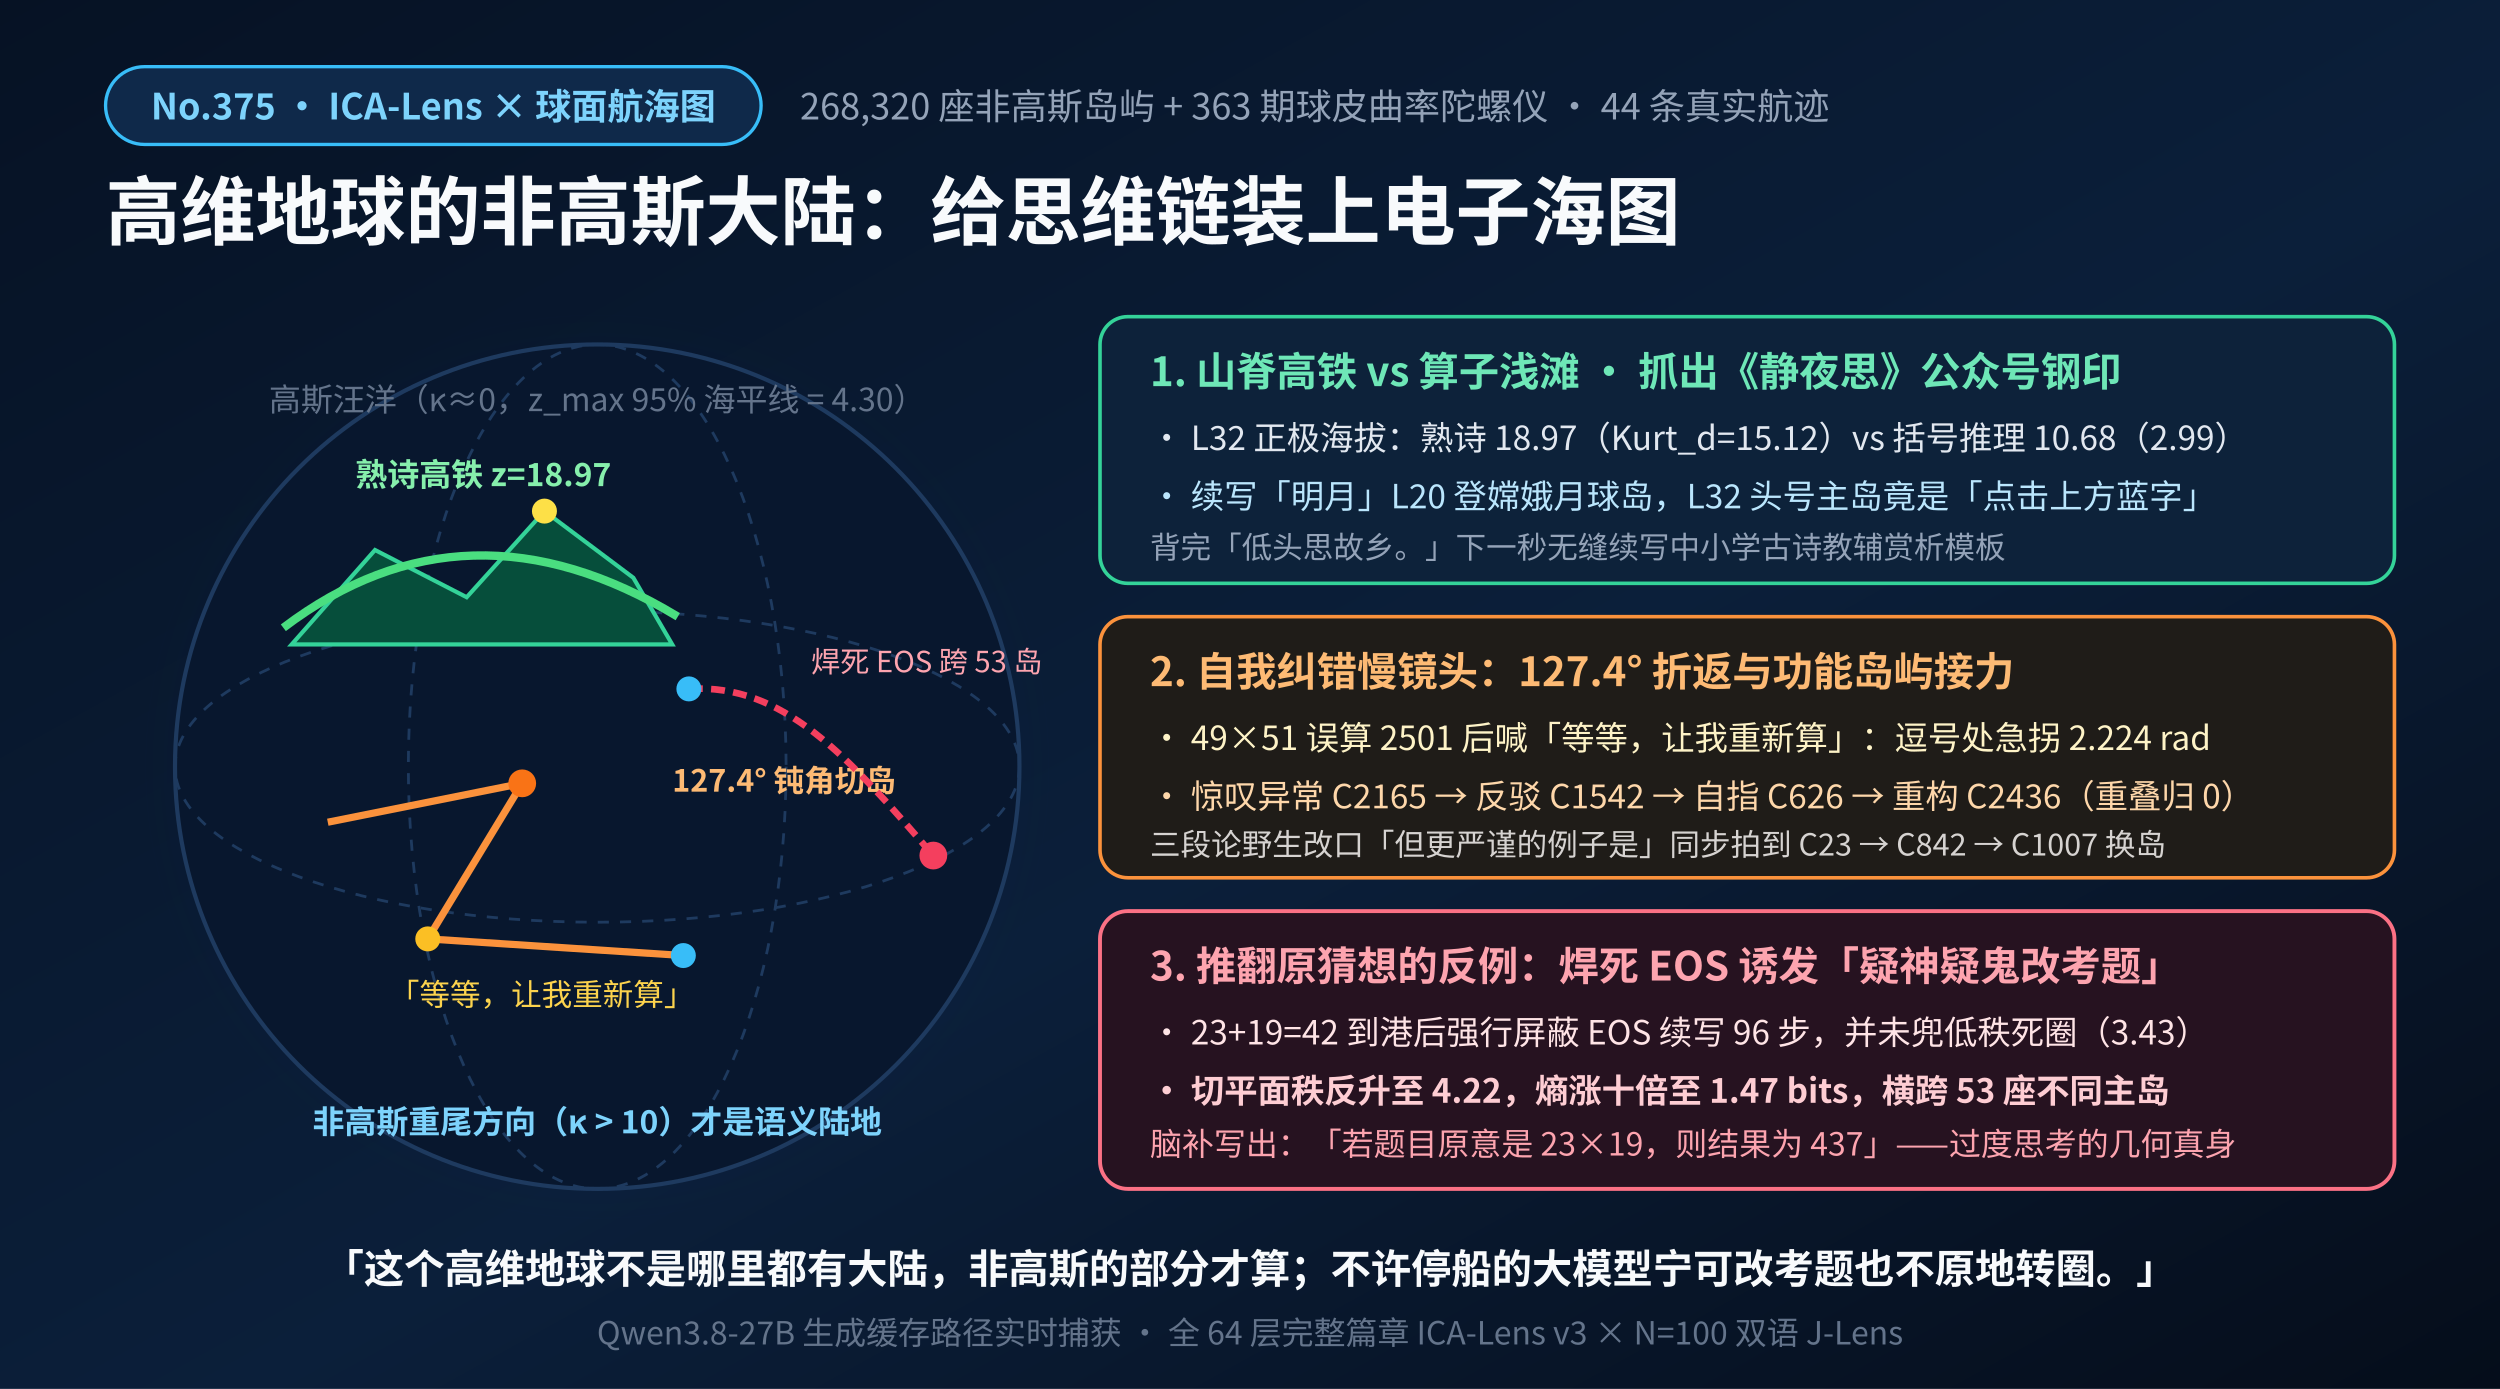
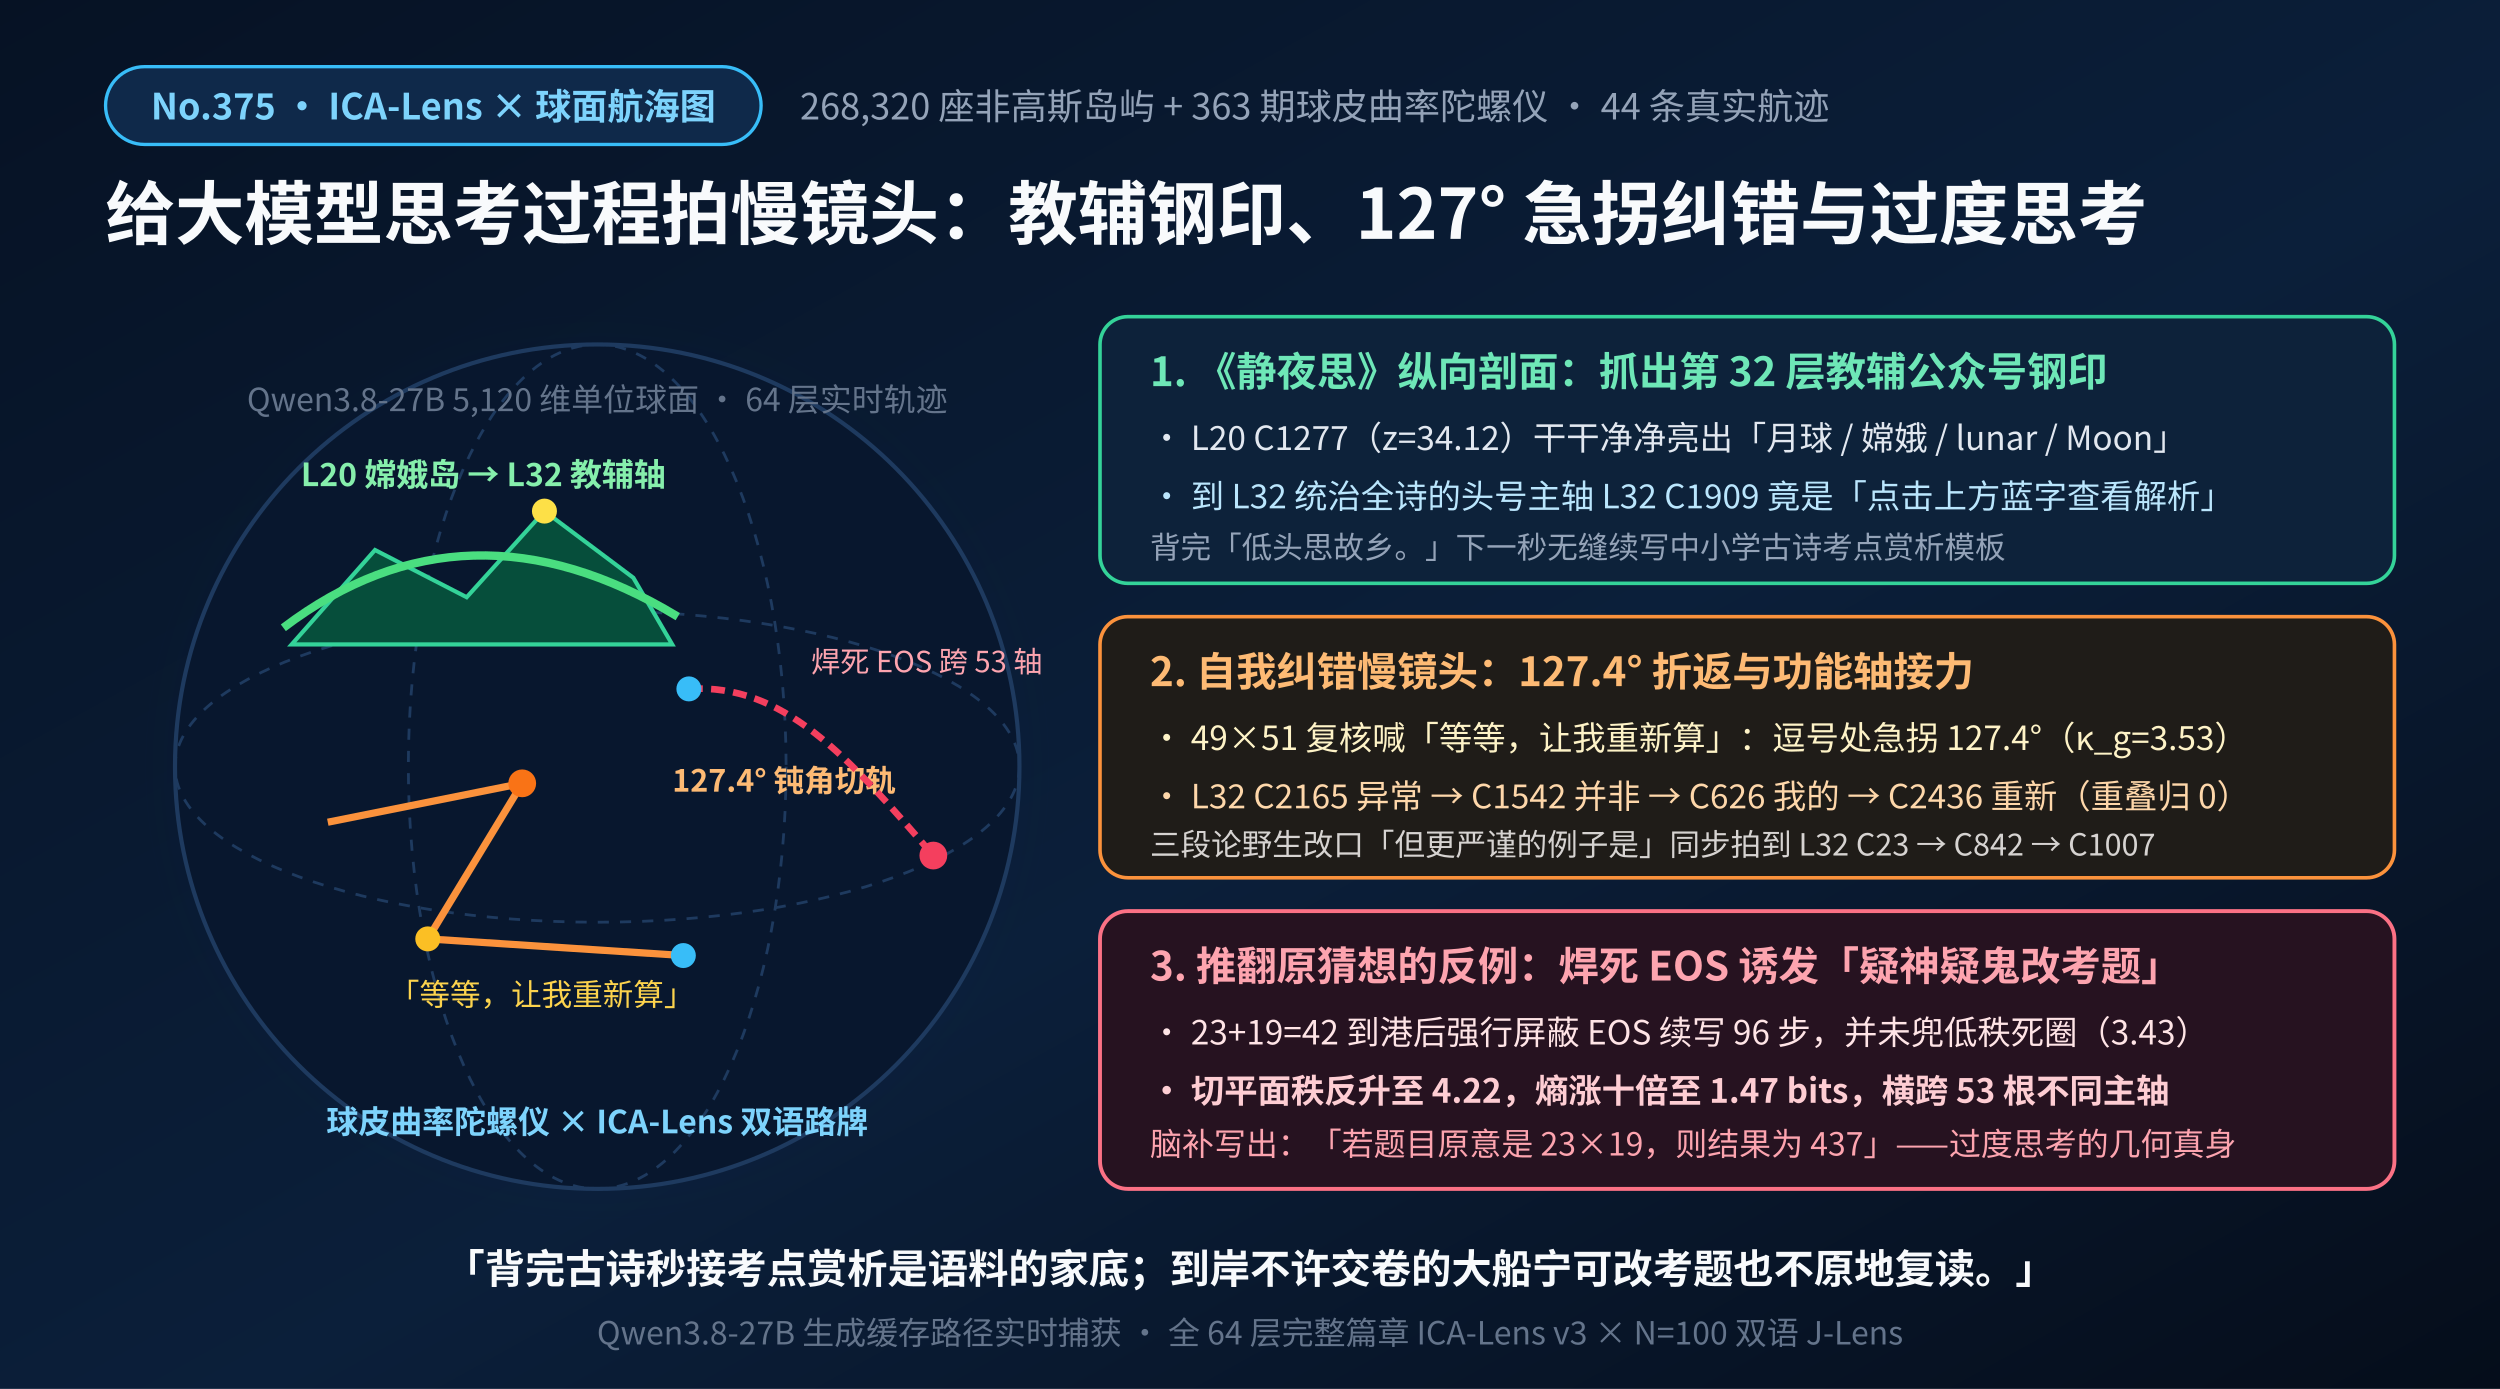
<svg xmlns="http://www.w3.org/2000/svg" viewBox="0 0 900 500" width="900" height="500" font-family="'Noto Sans CJK SC','WenQuanYi Micro Hei',sans-serif">
  <defs>
    <linearGradient id="seaBg" x1="0" y1="0" x2="1" y2="1">
      <stop offset="0" stop-color="#061224" />
      <stop offset="0.55" stop-color="#0b1f3a" />
      <stop offset="1" stop-color="#050d1a" />
    </linearGradient>
    <radialGradient id="globeGlow" cx="0.5" cy="0.5" r="0.5">
      <stop offset="0" stop-color="#0ea5e9" stop-opacity="0.22" />
      <stop offset="0.7" stop-color="#0284c7" stop-opacity="0.08" />
      <stop offset="1" stop-color="#061224" stop-opacity="0" />
    </radialGradient>
  </defs>
  <rect width="900" height="500" fill="url(#seaBg)" />
  <rect x="38" y="24" width="236" height="28" rx="14" fill="#0f294a" stroke="#38bdf8" stroke-width="1.2" />
  <text x="156" y="43" text-anchor="middle" font-size="13" font-weight="bold" fill="#7dd3fc">No.375 · ICA-Lens × 球面航海图</text>
  <text x="288" y="43" font-size="13" fill="#94a3b8">268,320 座非高斯岛屿 + 363 期球皮曲率陀螺仪 · 44 条真实航迹</text>
-   <text x="38" y="86" font-size="27" font-weight="bold" fill="#f8fafc">高维地球的非高斯大陆：给思维链装上电子海图</text>
+   <text x="38" y="86" font-size="25" font-weight="bold" fill="#f8fafc">给大模型思考过程拍慢镜头：教辅钢印、127° 急拐纠错与过度思考</text>
  <circle cx="215" cy="276" r="168" fill="url(#globeGlow)" />
  <circle cx="215" cy="276" r="152" fill="#08172e" stroke="#1e3a5f" stroke-width="1.5" />
  <ellipse cx="215" cy="276" rx="152" ry="56" fill="none" stroke="#1e3a5f" stroke-width="1" stroke-dasharray="4 4" />
  <ellipse cx="215" cy="276" rx="68" ry="152" fill="none" stroke="#1e3a5f" stroke-width="1" stroke-dasharray="4 4" />
-   <text x="215" y="148" text-anchor="middle" font-size="11.5" fill="#64748b">高斯汪洋（κ≈0，z_max 95% 海平线 = 4.30）</text>
+   <text x="215" y="148" text-anchor="middle" font-size="11.5" fill="#64748b">Qwen3.8-27B 5,120 维单位球面 · 64 层实时轨迹</text>
  <polygon points="105,232 135,198 168,215 196,184 228,208 242,232" fill="#064e3b" stroke="#34d399" stroke-width="1.5" />
  <path d="M 102 226 Q 168 176 244 222" fill="none" stroke="#4ade80" stroke-width="3" />
  <circle cx="196" cy="184" r="4.5" fill="#fde047" />
-   <text x="174" y="175" text-anchor="middle" font-size="11.5" font-weight="bold" fill="#86efac">熟诗高铁 z=18.97</text>
+   <text x="174" y="175" text-anchor="middle" font-size="11.5" font-weight="bold" fill="#86efac">L20 嫦娥岛 → L32 教辅轴</text>
  <path d="M 118 296 L 188 282 L 154 338 L 246 344" fill="none" stroke="#fb923c" stroke-width="2.6" />
  <circle cx="188" cy="282" r="5" fill="#f97316" />
  <circle cx="154" cy="338" r="4.5" fill="#fbbf24" />
  <circle cx="246" cy="344" r="4.5" fill="#38bdf8" />
-   <text x="242" y="285" font-size="11" font-weight="bold" fill="#fdba74">127.4° 钝角切岛</text>
+   <text x="242" y="285" font-size="11" font-weight="bold" fill="#fdba74">127.4° 钝角切轨</text>
  <text x="195" y="362" text-anchor="middle" font-size="11" fill="#fcd34d">「等等，让我重新算」</text>
  <path d="M 248 248 C 282 246, 305 272, 336 308" fill="none" stroke="#f43f5e" stroke-width="2.4" stroke-dasharray="5 3" />
  <circle cx="248" cy="248" r="4.5" fill="#38bdf8" />
  <circle cx="336" cy="308" r="5" fill="#f43f5e" />
-   <text x="292" y="242" font-size="10.5" fill="#fda4af">焊死 EOS 跨 53 岛</text>
-   <text x="215" y="408" text-anchor="middle" font-size="11.5" font-weight="bold" fill="#7dd3fc">非高斯重尾方向（κ &gt; 10）才是语义陆地</text>
+   <text x="292" y="242" font-size="10.5" fill="#fda4af">焊死 EOS 跨 53 轴</text>
+   <text x="215" y="408" text-anchor="middle" font-size="11.5" font-weight="bold" fill="#7dd3fc">球皮曲率陀螺仪 × ICA-Lens 双语路牌</text>
  <rect x="396" y="114" width="466" height="96" rx="10" fill="#0d223a" stroke="#34d399" stroke-width="1.3" />
-   <text x="414" y="139" font-size="14.5" font-weight="bold" fill="#6ee7b7">1. 山脊高铁 vs 算子浅滩 · 抓出《静夜思》公众号钢印</text>
-   <text x="414" y="162" font-size="12" fill="#e2e8f0">• L32 正极海拔：熟诗 18.97（Kurt_d=15.12）vs 括号推理 10.68（2.99）</text>
-   <text x="414" y="183" font-size="12" fill="#bae6fd">• 续写「明月」L20 登嫦娥月球岛，L32 头号主岛竟是「点击上方蓝字」</text>
-   <text x="414" y="201" font-size="11" fill="#94a3b8">背完「低头思故乡。」下一秒无缝续写中小学古诗教辅赏析模板</text>
+   <text x="414" y="139" font-size="14.5" font-weight="bold" fill="#6ee7b7">1. 《静夜思》纵向剖面：抓出第 32 层教辅公众号钢印</text>
+   <text x="414" y="162" font-size="12" fill="#e2e8f0">• L20 C1277（z=34.12）干干净净亮出「月球 / 嫦娥 / lunar / Moon」</text>
+   <text x="414" y="183" font-size="12" fill="#bae6fd">• 到 L32 统治全诗的头号主轴 L32 C1909 竟是「点击上方蓝字查看解析」</text>
+   <text x="414" y="201" font-size="11" fill="#94a3b8">背完「低头思故乡。」下一秒无缝续写中小学古诗考点赏析模板</text>
  <rect x="396" y="222" width="466" height="94" rx="10" fill="#1f1c18" stroke="#fb923c" stroke-width="1.3" />
-   <text x="414" y="247" font-size="14.5" font-weight="bold" fill="#fdba74">2. 自我纠错慢镜头：127.4° 折返与功能岛屿接力</text>
-   <text x="414" y="270" font-size="12" fill="#fef3c7">• 49×51 误算 2501 后喊「等等，让我重新算」：逗号处急拐 2.224 rad</text>
-   <text x="414" y="291" font-size="12" fill="#fed7aa">• 惊叹异常 C2165 → 反驳 C1542 → 自指 C626 → 重构 C2436（重叠归 0）</text>
-   <text x="414" y="308" font-size="11" fill="#d6d3d1">三段论野生改口「但更严谨的例子是」同步拍到 C23 → C842 → C1007 换岛</text>
+   <text x="414" y="247" font-size="14.5" font-weight="bold" fill="#fdba74">2. 自我纠错慢镜头：127.4° 折返与功能轴接力</text>
+   <text x="414" y="270" font-size="12" fill="#fef3c7">• 49×51 复核喊「等等，让我重新算」：逗号处急拐 127.4°（κ_g=3.53）</text>
+   <text x="414" y="291" font-size="12" fill="#fed7aa">• L32 C2165 异常 → C1542 并非 → C626 我的 → C2436 重新（重叠归 0）</text>
+   <text x="414" y="308" font-size="11" fill="#d6d3d1">三段论野生改口「但更严谨的例子是」同步拍到 L32 C23 → C842 → C1007</text>
  <rect x="396" y="328" width="466" height="100" rx="10" fill="#261220" stroke="#fb7185" stroke-width="1.4" />
  <text x="414" y="353" font-size="14.5" font-weight="bold" fill="#fda4af">3. 推翻原猜想的反例：焊死 EOS 诱发「疑神疑鬼改考题」</text>
  <text x="414" y="376" font-size="12" fill="#ffe4e6">• 23+19=42 到港后强行屏蔽 EOS 续写 96 步，并未兜低秩死圈（3.43）</text>
-   <text x="414" y="397" font-size="12" font-weight="bold" fill="#fecdd3">• 切平面秩反升至 4.22，熵涨十倍至 1.47 bits，横跨 53 座不同主岛</text>
+   <text x="414" y="397" font-size="12" font-weight="bold" fill="#fecdd3">• 切平面秩反升至 4.22，熵涨十倍至 1.47 bits，横跨 53 根不同主轴</text>
  <text x="414" y="416" font-size="11.5" fill="#fda4af">脑补写出：「若题目原意是 23×19，则结果为 437」——过度思考的几何真身</text>
-   <text x="450" y="462" text-anchor="middle" font-size="14.5" font-weight="bold" fill="#f8fafc">「这个高维地球不是哪里都有大陆，非高斯的部分才算；不许停船的大模型宁可改考题也不原地转圈。」</text>
+   <text x="450" y="462" text-anchor="middle" font-size="14.5" font-weight="bold" fill="#f8fafc">「背完古诗秒接考点赏析是语料的家底；到岸不许交卷的大船宁可改考题也不原地复读。」</text>
  <text x="450" y="484" text-anchor="middle" font-size="11.5" fill="#64748b">Qwen3.8-27B 生成缓存路径实时捕获 · 全 64 层完整篇章 ICA-Lens v3 × N=100 双语 J-Lens</text>
</svg>
